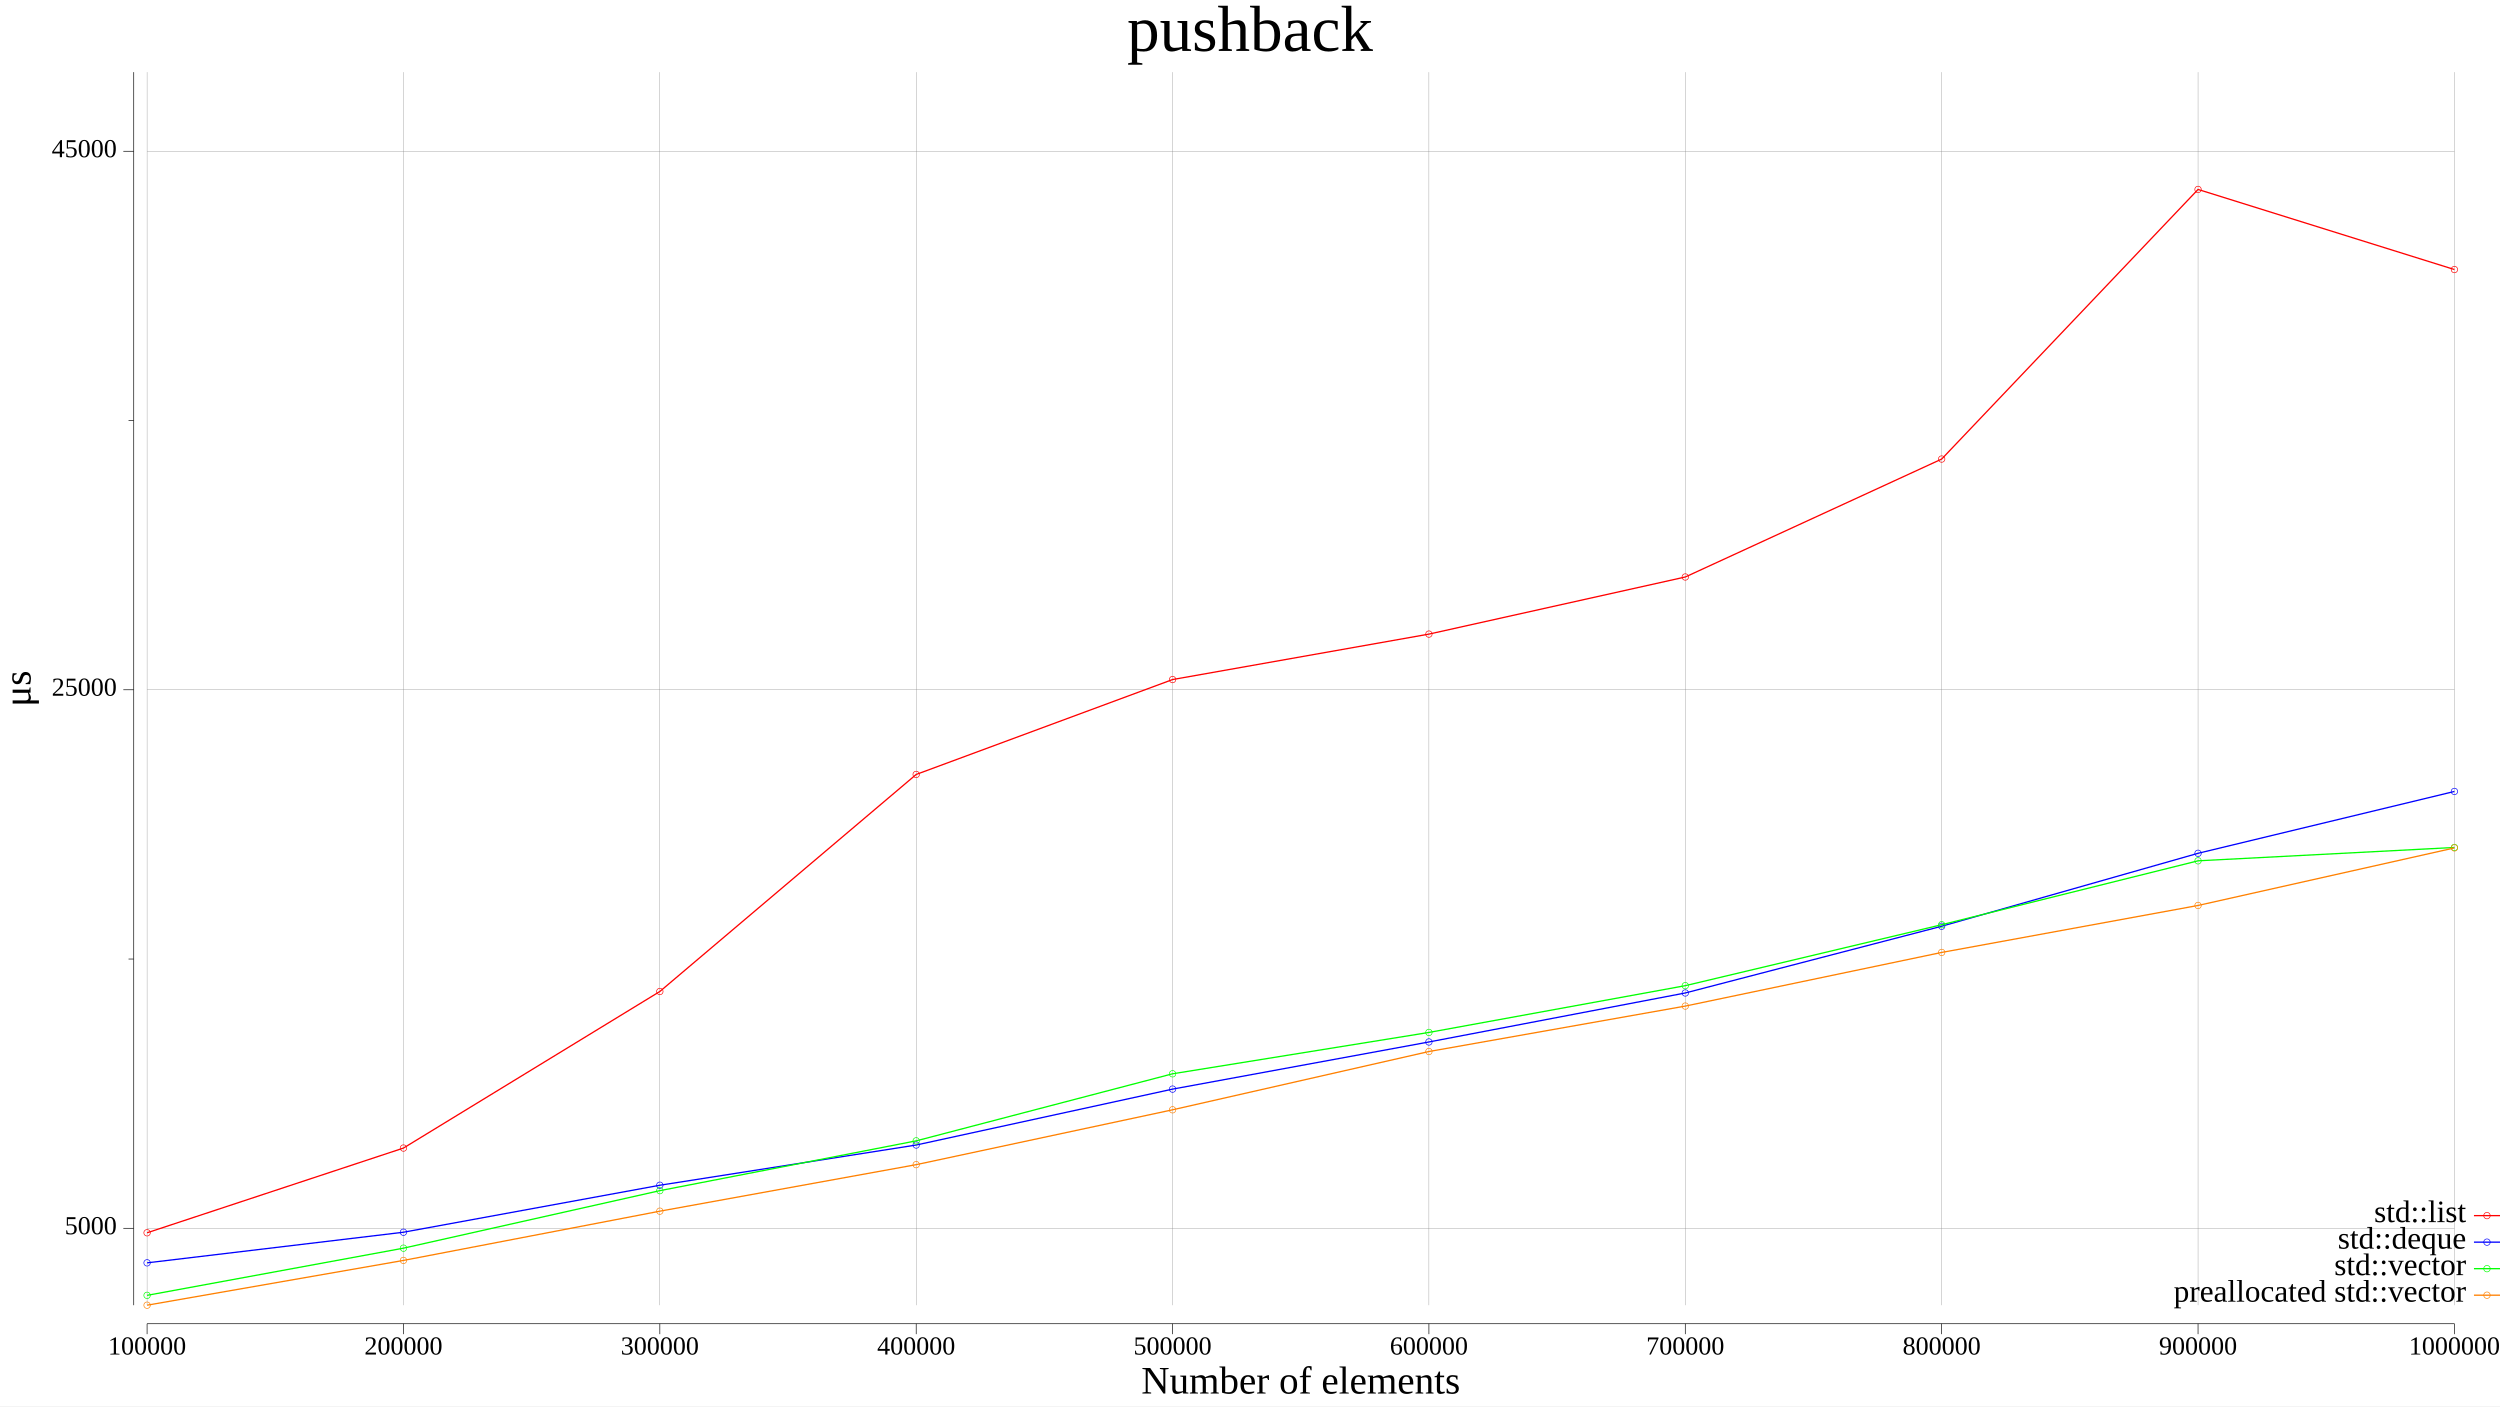
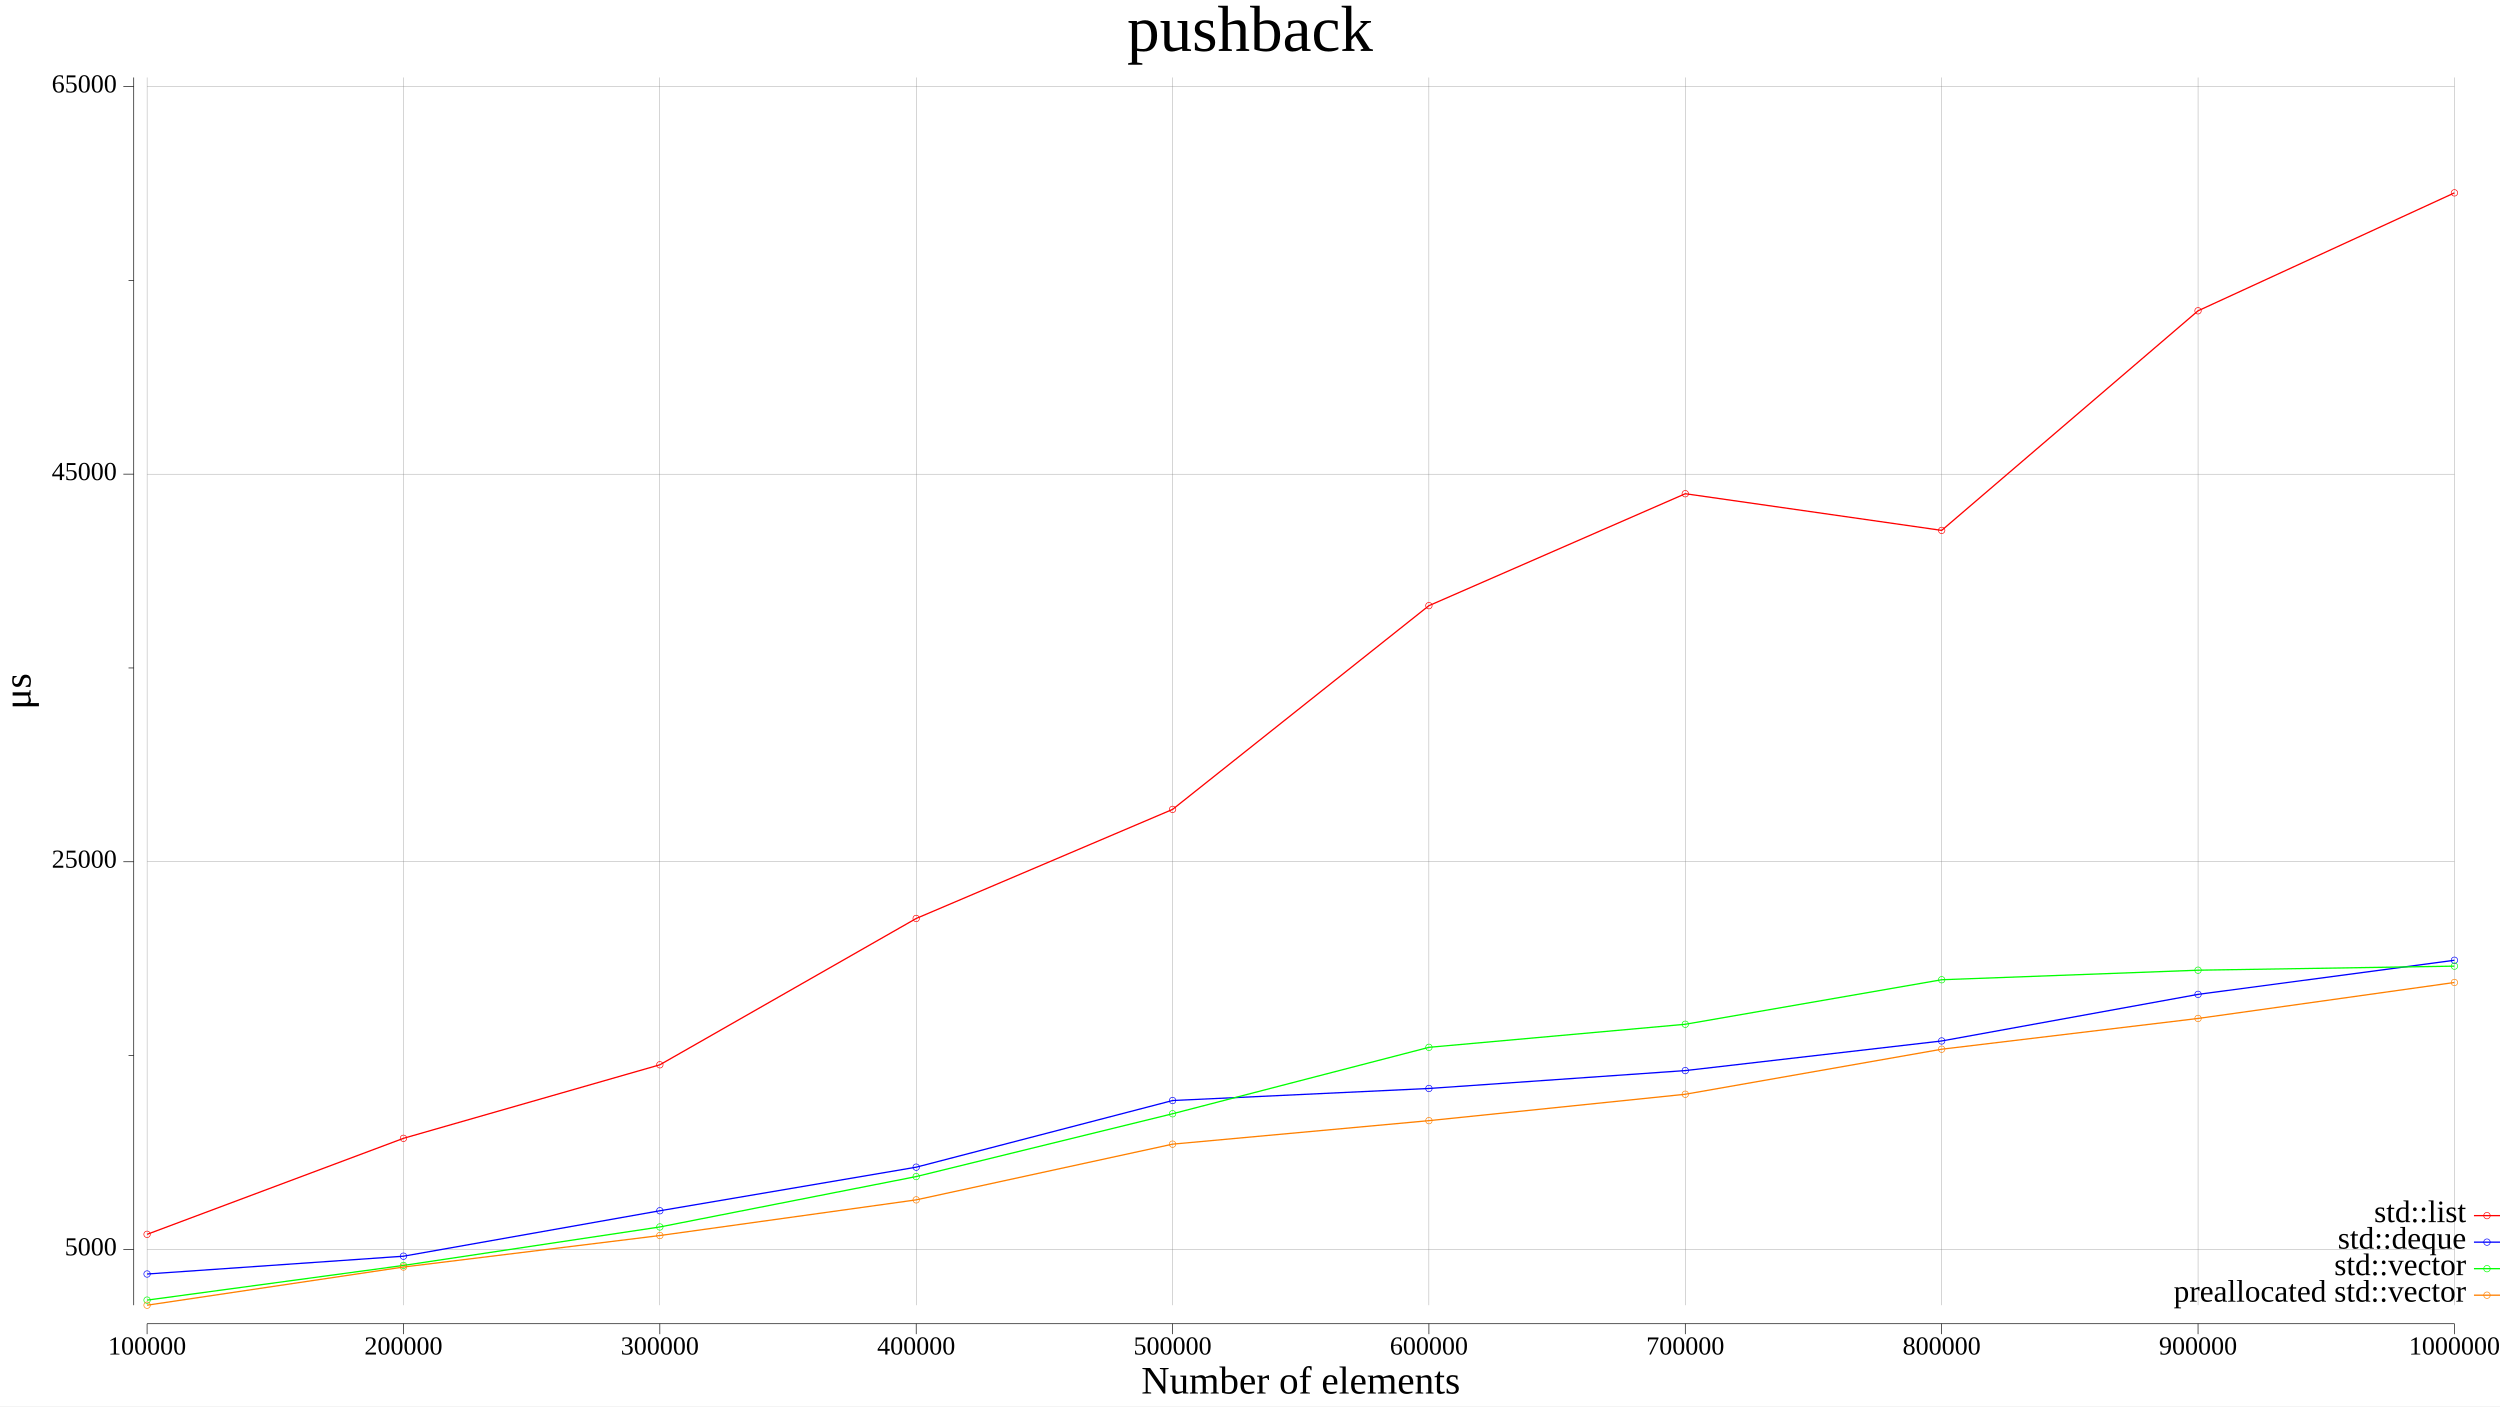
<svg xmlns="http://www.w3.org/2000/svg" width="1920pt" height="1080pt" viewBox="0 0 1920 1080">
  <g transform="scale(1, -1) translate(0, -1080)">
    <path d="M0,0L1920,0L1920,1080L0,1080Z" style="fill:#FFFFFF" />
    <text x="865.58" y="-1040.9" transform="scale(1, -1)" style="font-family:Liberation Serif;font-variant:normal;font-weight:normal;font-style:normal;font-size:50px">pushback</text>
    <text x="876.52" y="-9.756" transform="scale(1, -1)" style="font-family:Liberation Serif;font-variant:normal;font-weight:normal;font-style:normal;font-size:30px">Number of elements</text>
    <text x="82.962" y="-39.727" transform="scale(1, -1)" style="font-family:Liberation Serif;font-variant:normal;font-weight:normal;font-style:normal;font-size:20px">100000</text>
    <text x="279.86" y="-39.727" transform="scale(1, -1)" style="font-family:Liberation Serif;font-variant:normal;font-weight:normal;font-style:normal;font-size:20px">200000</text>
    <text x="476.75" y="-39.727" transform="scale(1, -1)" style="font-family:Liberation Serif;font-variant:normal;font-weight:normal;font-style:normal;font-size:20px">300000</text>
    <text x="673.64" y="-39.727" transform="scale(1, -1)" style="font-family:Liberation Serif;font-variant:normal;font-weight:normal;font-style:normal;font-size:20px">400000</text>
    <text x="870.53" y="-39.727" transform="scale(1, -1)" style="font-family:Liberation Serif;font-variant:normal;font-weight:normal;font-style:normal;font-size:20px">500000</text>
    <text x="1067.4" y="-39.727" transform="scale(1, -1)" style="font-family:Liberation Serif;font-variant:normal;font-weight:normal;font-style:normal;font-size:20px">600000</text>
    <text x="1264.3" y="-39.727" transform="scale(1, -1)" style="font-family:Liberation Serif;font-variant:normal;font-weight:normal;font-style:normal;font-size:20px">700000</text>
    <text x="1461.2" y="-39.727" transform="scale(1, -1)" style="font-family:Liberation Serif;font-variant:normal;font-weight:normal;font-style:normal;font-size:20px">800000</text>
    <text x="1658.1" y="-39.727" transform="scale(1, -1)" style="font-family:Liberation Serif;font-variant:normal;font-weight:normal;font-style:normal;font-size:20px">900000</text>
    <text x="1850" y="-39.727" transform="scale(1, -1)" style="font-family:Liberation Serif;font-variant:normal;font-weight:normal;font-style:normal;font-size:20px">1000000</text>
    <path d="M112.96,55.371L112.96,63.371" style="fill:none;stroke:#000000;stroke-width:0.5" />
    <path d="M309.86,55.371L309.86,63.371" style="fill:none;stroke:#000000;stroke-width:0.5" />
    <path d="M506.75,55.371L506.75,63.371" style="fill:none;stroke:#000000;stroke-width:0.5" />
    <path d="M703.64,55.371L703.64,63.371" style="fill:none;stroke:#000000;stroke-width:0.5" />
    <path d="M900.53,55.371L900.53,63.371" style="fill:none;stroke:#000000;stroke-width:0.5" />
    <path d="M1097.4,55.371L1097.4,63.371" style="fill:none;stroke:#000000;stroke-width:0.5" />
    <path d="M1294.3,55.371L1294.3,63.371" style="fill:none;stroke:#000000;stroke-width:0.5" />
    <path d="M1491.2,55.371L1491.2,63.371" style="fill:none;stroke:#000000;stroke-width:0.5" />
    <path d="M1688.1,55.371L1688.1,63.371" style="fill:none;stroke:#000000;stroke-width:0.5" />
    <path d="M1885,55.371L1885,63.371" style="fill:none;stroke:#000000;stroke-width:0.5" />
    <path d="M112.96,63.371L1885,63.371" style="fill:none;stroke:#000000;stroke-width:0.5" />
    <g transform="rotate(90)">
-       <text x="537.24" y="23.467" transform="scale(1, -1)" style="font-family:Liberation Serif;font-variant:normal;font-weight:normal;font-style:normal;font-size:30px">μs</text>
+       <text x="535.16" y="23.467" transform="scale(1, -1)" style="font-family:Liberation Serif;font-variant:normal;font-weight:normal;font-style:normal;font-size:30px">μs</text>
    </g>
-     <text x="49.712" y="-132.1" transform="scale(1, -1)" style="font-family:Liberation Serif;font-variant:normal;font-weight:normal;font-style:normal;font-size:20px">5000</text>
-     <text x="39.712" y="-545.68" transform="scale(1, -1)" style="font-family:Liberation Serif;font-variant:normal;font-weight:normal;font-style:normal;font-size:20px">25000</text>
-     <text x="39.712" y="-959.26" transform="scale(1, -1)" style="font-family:Liberation Serif;font-variant:normal;font-weight:normal;font-style:normal;font-size:20px">45000</text>
-     <path d="M94.712,136.67L102.71,136.67" style="fill:none;stroke:#000000;stroke-width:0.5" />
-     <path d="M94.712,550.25L102.71,550.25" style="fill:none;stroke:#000000;stroke-width:0.5" />
-     <path d="M94.712,963.83L102.71,963.83" style="fill:none;stroke:#000000;stroke-width:0.5" />
-     <path d="M98.712,343.46L102.71,343.46" style="fill:none;stroke:#000000;stroke-width:0.5" />
-     <path d="M98.712,757.04L102.71,757.04" style="fill:none;stroke:#000000;stroke-width:0.5" />
-     <path d="M102.71,77.61L102.71,1024.6" style="fill:none;stroke:#000000;stroke-width:0.5" />
-     <path d="M112.96,77.61L112.96,1024.6" style="fill:none;stroke:#808080;stroke-width:0.25" />
-     <path d="M309.86,77.61L309.86,1024.6" style="fill:none;stroke:#808080;stroke-width:0.25" />
-     <path d="M506.75,77.61L506.75,1024.6" style="fill:none;stroke:#808080;stroke-width:0.25" />
-     <path d="M703.64,77.61L703.64,1024.6" style="fill:none;stroke:#808080;stroke-width:0.25" />
-     <path d="M900.53,77.61L900.53,1024.6" style="fill:none;stroke:#808080;stroke-width:0.25" />
-     <path d="M1097.4,77.61L1097.4,1024.6" style="fill:none;stroke:#808080;stroke-width:0.25" />
-     <path d="M1294.3,77.61L1294.3,1024.6" style="fill:none;stroke:#808080;stroke-width:0.25" />
-     <path d="M1491.2,77.61L1491.2,1024.6" style="fill:none;stroke:#808080;stroke-width:0.25" />
-     <path d="M1688.1,77.61L1688.1,1024.6" style="fill:none;stroke:#808080;stroke-width:0.25" />
-     <path d="M1885,77.61L1885,1024.6" style="fill:none;stroke:#808080;stroke-width:0.25" />
-     <path d="M112.96,136.67L1885,136.67" style="fill:none;stroke:#808080;stroke-width:0.25" />
-     <path d="M112.96,550.25L1885,550.25" style="fill:none;stroke:#808080;stroke-width:0.25" />
-     <path d="M112.96,963.83L1885,963.83" style="fill:none;stroke:#808080;stroke-width:0.25" />
-     <path d="M112.96,133.22L309.86,198.29L506.75,318.54L703.64,485.23L900.53,558.11L1097.4,593.01L1294.3,636.87L1491.2,727.45L1688.1,934.51L1885,872.99" style="fill:none;stroke:#FF0000" />
-     <path d="M115.46,133.22A2.5,2.5 0 1 1 110.46,133.22A2.5,2.5 0 1 1 115.46,133.22Z" style="fill:none;stroke:#FF0000;stroke-width:0.5" />
-     <path d="M312.36,198.29A2.5,2.5 0 1 1 307.36,198.29A2.5,2.5 0 1 1 312.36,198.29Z" style="fill:none;stroke:#FF0000;stroke-width:0.5" />
-     <path d="M509.25,318.54A2.5,2.5 0 1 1 504.25,318.54A2.5,2.5 0 1 1 509.25,318.54Z" style="fill:none;stroke:#FF0000;stroke-width:0.5" />
-     <path d="M706.14,485.23A2.5,2.5 0 1 1 701.14,485.23A2.5,2.5 0 1 1 706.14,485.23Z" style="fill:none;stroke:#FF0000;stroke-width:0.5" />
-     <path d="M903.03,558.11A2.5,2.5 0 1 1 898.03,558.11A2.5,2.5 0 1 1 903.03,558.11Z" style="fill:none;stroke:#FF0000;stroke-width:0.5" />
-     <path d="M1099.9,593.01A2.5,2.5 0 1 1 1094.9,593.01A2.5,2.5 0 1 1 1099.9,593.01Z" style="fill:none;stroke:#FF0000;stroke-width:0.5" />
-     <path d="M1296.8,636.87A2.5,2.5 0 1 1 1291.8,636.87A2.5,2.5 0 1 1 1296.8,636.87Z" style="fill:none;stroke:#FF0000;stroke-width:0.5" />
-     <path d="M1493.7,727.45A2.5,2.5 0 1 1 1488.7,727.45A2.5,2.5 0 1 1 1493.7,727.45Z" style="fill:none;stroke:#FF0000;stroke-width:0.5" />
-     <path d="M1690.6,934.51A2.5,2.5 0 1 1 1685.6,934.51A2.5,2.5 0 1 1 1690.6,934.51Z" style="fill:none;stroke:#FF0000;stroke-width:0.5" />
-     <path d="M1887.5,872.99A2.5,2.5 0 1 1 1882.5,872.99A2.5,2.5 0 1 1 1887.5,872.99Z" style="fill:none;stroke:#FF0000;stroke-width:0.5" />
-     <path d="M112.96,110.14L309.86,133.65L506.75,169.74L703.64,200.63L900.53,243.56L1097.4,279.77L1294.3,317.4L1491.2,368.65L1688.1,424.67L1885,472.17" style="fill:none;stroke:#0000FF" />
-     <path d="M115.46,110.14A2.5,2.5 0 1 1 110.46,110.14A2.5,2.5 0 1 1 115.46,110.14Z" style="fill:none;stroke:#0000FF;stroke-width:0.5" />
-     <path d="M312.36,133.65A2.5,2.5 0 1 1 307.36,133.65A2.5,2.5 0 1 1 312.36,133.65Z" style="fill:none;stroke:#0000FF;stroke-width:0.5" />
-     <path d="M509.25,169.74A2.5,2.5 0 1 1 504.25,169.74A2.5,2.5 0 1 1 509.25,169.74Z" style="fill:none;stroke:#0000FF;stroke-width:0.5" />
-     <path d="M706.14,200.63A2.5,2.5 0 1 1 701.14,200.63A2.5,2.5 0 1 1 706.14,200.63Z" style="fill:none;stroke:#0000FF;stroke-width:0.5" />
-     <path d="M903.03,243.56A2.5,2.5 0 1 1 898.03,243.56A2.5,2.5 0 1 1 903.03,243.56Z" style="fill:none;stroke:#0000FF;stroke-width:0.5" />
-     <path d="M1099.9,279.77A2.5,2.5 0 1 1 1094.9,279.77A2.5,2.5 0 1 1 1099.9,279.77Z" style="fill:none;stroke:#0000FF;stroke-width:0.5" />
-     <path d="M1296.8,317.4A2.5,2.5 0 1 1 1291.8,317.4A2.5,2.5 0 1 1 1296.8,317.4Z" style="fill:none;stroke:#0000FF;stroke-width:0.5" />
-     <path d="M1493.7,368.65A2.5,2.5 0 1 1 1488.7,368.65A2.5,2.5 0 1 1 1493.7,368.65Z" style="fill:none;stroke:#0000FF;stroke-width:0.5" />
-     <path d="M1690.6,424.67A2.5,2.5 0 1 1 1685.6,424.67A2.5,2.5 0 1 1 1690.6,424.67Z" style="fill:none;stroke:#0000FF;stroke-width:0.5" />
-     <path d="M1887.5,472.17A2.5,2.5 0 1 1 1882.5,472.17A2.5,2.5 0 1 1 1887.5,472.17Z" style="fill:none;stroke:#0000FF;stroke-width:0.5" />
-     <path d="M112.96,85.179L309.86,121.41L506.75,165.58L703.64,203.83L900.53,255.33L1097.4,287.09L1294.3,323.01L1491.2,369.82L1688.1,418.9L1885,429.15" style="fill:none;stroke:#00FF00" />
-     <path d="M115.46,85.179A2.5,2.5 0 1 1 110.46,85.179A2.5,2.5 0 1 1 115.46,85.179Z" style="fill:none;stroke:#00FF00;stroke-width:0.5" />
-     <path d="M312.36,121.41A2.5,2.5 0 1 1 307.36,121.41A2.5,2.5 0 1 1 312.36,121.41Z" style="fill:none;stroke:#00FF00;stroke-width:0.5" />
-     <path d="M509.25,165.58A2.5,2.5 0 1 1 504.25,165.58A2.5,2.5 0 1 1 509.25,165.58Z" style="fill:none;stroke:#00FF00;stroke-width:0.5" />
-     <path d="M706.14,203.83A2.5,2.5 0 1 1 701.14,203.83A2.5,2.5 0 1 1 706.14,203.83Z" style="fill:none;stroke:#00FF00;stroke-width:0.5" />
-     <path d="M903.03,255.33A2.5,2.5 0 1 1 898.03,255.33A2.5,2.5 0 1 1 903.03,255.33Z" style="fill:none;stroke:#00FF00;stroke-width:0.5" />
-     <path d="M1099.9,287.09A2.5,2.5 0 1 1 1094.9,287.09A2.5,2.5 0 1 1 1099.9,287.09Z" style="fill:none;stroke:#00FF00;stroke-width:0.5" />
-     <path d="M1296.8,323.01A2.5,2.5 0 1 1 1291.8,323.01A2.5,2.5 0 1 1 1296.8,323.01Z" style="fill:none;stroke:#00FF00;stroke-width:0.5" />
-     <path d="M1493.7,369.82A2.5,2.5 0 1 1 1488.7,369.82A2.5,2.5 0 1 1 1493.7,369.82Z" style="fill:none;stroke:#00FF00;stroke-width:0.5" />
-     <path d="M1690.6,418.9A2.5,2.5 0 1 1 1685.6,418.9A2.5,2.5 0 1 1 1690.6,418.9Z" style="fill:none;stroke:#00FF00;stroke-width:0.5" />
-     <path d="M1887.5,429.15A2.5,2.5 0 1 1 1882.5,429.15A2.5,2.5 0 1 1 1887.5,429.15Z" style="fill:none;stroke:#00FF00;stroke-width:0.5" />
-     <path d="M112.96,77.61L309.86,112L506.75,149.82L703.64,185.55L900.53,227.68L1097.4,272.43L1294.3,307.33L1491.2,348.53L1688.1,384.61L1885,428.8" style="fill:none;stroke:#FF8000" />
+     <text x="49.712" y="-115.89" transform="scale(1, -1)" style="font-family:Liberation Serif;font-variant:normal;font-weight:normal;font-style:normal;font-size:20px">5000</text>
+     <text x="39.712" y="-413.59" transform="scale(1, -1)" style="font-family:Liberation Serif;font-variant:normal;font-weight:normal;font-style:normal;font-size:20px">25000</text>
+     <text x="39.712" y="-711.29" transform="scale(1, -1)" style="font-family:Liberation Serif;font-variant:normal;font-weight:normal;font-style:normal;font-size:20px">45000</text>
+     <text x="39.712" y="-1009" transform="scale(1, -1)" style="font-family:Liberation Serif;font-variant:normal;font-weight:normal;font-style:normal;font-size:20px">65000</text>
+     <path d="M94.712,120.46L102.71,120.46" style="fill:none;stroke:#000000;stroke-width:0.5" />
+     <path d="M94.712,418.16L102.71,418.16" style="fill:none;stroke:#000000;stroke-width:0.5" />
+     <path d="M94.712,715.86L102.71,715.86" style="fill:none;stroke:#000000;stroke-width:0.5" />
+     <path d="M94.712,1013.6L102.71,1013.6" style="fill:none;stroke:#000000;stroke-width:0.5" />
+     <path d="M98.712,269.31L102.71,269.31" style="fill:none;stroke:#000000;stroke-width:0.5" />
+     <path d="M98.712,567.01L102.71,567.01" style="fill:none;stroke:#000000;stroke-width:0.5" />
+     <path d="M98.712,864.71L102.71,864.71" style="fill:none;stroke:#000000;stroke-width:0.5" />
+     <path d="M102.71,77.61L102.71,1020.5" style="fill:none;stroke:#000000;stroke-width:0.5" />
+     <path d="M112.96,77.61L112.96,1020.5" style="fill:none;stroke:#808080;stroke-width:0.25" />
+     <path d="M309.86,77.61L309.86,1020.5" style="fill:none;stroke:#808080;stroke-width:0.25" />
+     <path d="M506.75,77.61L506.75,1020.5" style="fill:none;stroke:#808080;stroke-width:0.25" />
+     <path d="M703.64,77.61L703.64,1020.5" style="fill:none;stroke:#808080;stroke-width:0.25" />
+     <path d="M900.53,77.61L900.53,1020.5" style="fill:none;stroke:#808080;stroke-width:0.25" />
+     <path d="M1097.4,77.61L1097.4,1020.5" style="fill:none;stroke:#808080;stroke-width:0.25" />
+     <path d="M1294.3,77.61L1294.3,1020.5" style="fill:none;stroke:#808080;stroke-width:0.25" />
+     <path d="M1491.2,77.61L1491.2,1020.5" style="fill:none;stroke:#808080;stroke-width:0.25" />
+     <path d="M1688.1,77.61L1688.1,1020.5" style="fill:none;stroke:#808080;stroke-width:0.25" />
+     <path d="M1885,77.61L1885,1020.5" style="fill:none;stroke:#808080;stroke-width:0.25" />
+     <path d="M112.96,120.46L1885,120.46" style="fill:none;stroke:#808080;stroke-width:0.25" />
+     <path d="M112.96,418.16L1885,418.16" style="fill:none;stroke:#808080;stroke-width:0.25" />
+     <path d="M112.96,715.86L1885,715.86" style="fill:none;stroke:#808080;stroke-width:0.25" />
+     <path d="M112.96,1013.6L1885,1013.6" style="fill:none;stroke:#808080;stroke-width:0.25" />
+     <path d="M112.96,132.04L309.86,205.77L506.75,262.24L703.64,374.62L900.53,458.39L1097.4,614.85L1294.3,700.82L1491.2,672.66L1688.1,841.31L1885,931.88" style="fill:none;stroke:#FF0000" />
+     <path d="M115.46,132.04A2.5,2.5 0 1 1 110.46,132.04A2.5,2.5 0 1 1 115.46,132.04Z" style="fill:none;stroke:#FF0000;stroke-width:0.5" />
+     <path d="M312.36,205.77A2.5,2.5 0 1 1 307.36,205.77A2.5,2.5 0 1 1 312.36,205.77Z" style="fill:none;stroke:#FF0000;stroke-width:0.5" />
+     <path d="M509.25,262.24A2.5,2.5 0 1 1 504.25,262.24A2.5,2.5 0 1 1 509.25,262.24Z" style="fill:none;stroke:#FF0000;stroke-width:0.5" />
+     <path d="M706.14,374.62A2.5,2.5 0 1 1 701.14,374.62A2.5,2.5 0 1 1 706.14,374.62Z" style="fill:none;stroke:#FF0000;stroke-width:0.5" />
+     <path d="M903.03,458.39A2.5,2.5 0 1 1 898.03,458.39A2.5,2.5 0 1 1 903.03,458.39Z" style="fill:none;stroke:#FF0000;stroke-width:0.5" />
+     <path d="M1099.9,614.85A2.5,2.5 0 1 1 1094.9,614.85A2.5,2.5 0 1 1 1099.9,614.85Z" style="fill:none;stroke:#FF0000;stroke-width:0.5" />
+     <path d="M1296.8,700.82A2.5,2.5 0 1 1 1291.8,700.82A2.5,2.5 0 1 1 1296.8,700.82Z" style="fill:none;stroke:#FF0000;stroke-width:0.5" />
+     <path d="M1493.7,672.66A2.5,2.5 0 1 1 1488.7,672.66A2.5,2.5 0 1 1 1493.7,672.66Z" style="fill:none;stroke:#FF0000;stroke-width:0.5" />
+     <path d="M1690.6,841.31A2.5,2.5 0 1 1 1685.6,841.31A2.5,2.5 0 1 1 1690.6,841.31Z" style="fill:none;stroke:#FF0000;stroke-width:0.5" />
+     <path d="M1887.5,931.88A2.5,2.5 0 1 1 1882.5,931.88A2.5,2.5 0 1 1 1887.5,931.88Z" style="fill:none;stroke:#FF0000;stroke-width:0.5" />
+     <path d="M112.96,101.56L309.86,115.24L506.75,150.14L703.64,183.61L900.53,234.79L1097.4,244.05L1294.3,257.79L1491.2,280.54L1688.1,316.32L1885,342.52" style="fill:none;stroke:#0000FF" />
+     <path d="M115.46,101.56A2.5,2.5 0 1 1 110.46,101.56A2.5,2.5 0 1 1 115.46,101.56Z" style="fill:none;stroke:#0000FF;stroke-width:0.5" />
+     <path d="M312.36,115.24A2.5,2.5 0 1 1 307.36,115.24A2.5,2.5 0 1 1 312.36,115.24Z" style="fill:none;stroke:#0000FF;stroke-width:0.5" />
+     <path d="M509.25,150.14A2.5,2.5 0 1 1 504.25,150.14A2.5,2.5 0 1 1 509.25,150.14Z" style="fill:none;stroke:#0000FF;stroke-width:0.5" />
+     <path d="M706.14,183.61A2.5,2.5 0 1 1 701.14,183.61A2.5,2.5 0 1 1 706.14,183.61Z" style="fill:none;stroke:#0000FF;stroke-width:0.5" />
+     <path d="M903.03,234.79A2.5,2.5 0 1 1 898.03,234.79A2.5,2.5 0 1 1 903.03,234.79Z" style="fill:none;stroke:#0000FF;stroke-width:0.5" />
+     <path d="M1099.9,244.05A2.5,2.5 0 1 1 1094.9,244.05A2.5,2.5 0 1 1 1099.9,244.05Z" style="fill:none;stroke:#0000FF;stroke-width:0.5" />
+     <path d="M1296.8,257.79A2.5,2.5 0 1 1 1291.8,257.79A2.5,2.5 0 1 1 1296.8,257.79Z" style="fill:none;stroke:#0000FF;stroke-width:0.5" />
+     <path d="M1493.7,280.54A2.5,2.5 0 1 1 1488.7,280.54A2.5,2.5 0 1 1 1493.7,280.54Z" style="fill:none;stroke:#0000FF;stroke-width:0.5" />
+     <path d="M1690.6,316.32A2.5,2.5 0 1 1 1685.6,316.32A2.5,2.5 0 1 1 1690.6,316.32Z" style="fill:none;stroke:#0000FF;stroke-width:0.5" />
+     <path d="M1887.5,342.52A2.5,2.5 0 1 1 1882.5,342.52A2.5,2.5 0 1 1 1887.5,342.52Z" style="fill:none;stroke:#0000FF;stroke-width:0.5" />
+     <path d="M112.96,81.51L309.86,108.15L506.75,137.7L703.64,176.4L900.53,224.64L1097.4,275.65L1294.3,293.37L1491.2,327.56L1688.1,334.88L1885,338.01" style="fill:none;stroke:#00FF00" />
+     <path d="M115.46,81.51A2.5,2.5 0 1 1 110.46,81.51A2.5,2.5 0 1 1 115.46,81.51Z" style="fill:none;stroke:#00FF00;stroke-width:0.5" />
+     <path d="M312.36,108.15A2.5,2.5 0 1 1 307.36,108.15A2.5,2.5 0 1 1 312.36,108.15Z" style="fill:none;stroke:#00FF00;stroke-width:0.5" />
+     <path d="M509.25,137.7A2.5,2.5 0 1 1 504.25,137.7A2.5,2.5 0 1 1 509.25,137.7Z" style="fill:none;stroke:#00FF00;stroke-width:0.5" />
+     <path d="M706.14,176.4A2.5,2.5 0 1 1 701.14,176.4A2.5,2.5 0 1 1 706.14,176.4Z" style="fill:none;stroke:#00FF00;stroke-width:0.5" />
+     <path d="M903.03,224.64A2.5,2.5 0 1 1 898.03,224.64A2.5,2.5 0 1 1 903.03,224.64Z" style="fill:none;stroke:#00FF00;stroke-width:0.5" />
+     <path d="M1099.9,275.65A2.5,2.5 0 1 1 1094.9,275.65A2.5,2.5 0 1 1 1099.9,275.65Z" style="fill:none;stroke:#00FF00;stroke-width:0.5" />
+     <path d="M1296.8,293.37A2.5,2.5 0 1 1 1291.8,293.37A2.5,2.5 0 1 1 1296.8,293.37Z" style="fill:none;stroke:#00FF00;stroke-width:0.5" />
+     <path d="M1493.7,327.56A2.5,2.5 0 1 1 1488.7,327.56A2.5,2.5 0 1 1 1493.7,327.56Z" style="fill:none;stroke:#00FF00;stroke-width:0.5" />
+     <path d="M1690.6,334.88A2.5,2.5 0 1 1 1685.6,334.88A2.5,2.5 0 1 1 1690.6,334.88Z" style="fill:none;stroke:#00FF00;stroke-width:0.5" />
+     <path d="M1887.5,338.01A2.5,2.5 0 1 1 1882.5,338.01A2.5,2.5 0 1 1 1887.5,338.01Z" style="fill:none;stroke:#00FF00;stroke-width:0.5" />
+     <path d="M112.96,77.61L309.86,106.93L506.75,131.11L703.64,158.51L900.53,201.29L1097.4,219.34L1294.3,239.62L1491.2,274.21L1688.1,297.83L1885,325.46" style="fill:none;stroke:#FF8000" />
    <path d="M115.46,77.61A2.5,2.5 0 1 1 110.46,77.61A2.5,2.5 0 1 1 115.46,77.61Z" style="fill:none;stroke:#FF8000;stroke-width:0.5" />
-     <path d="M312.36,112A2.5,2.5 0 1 1 307.36,112A2.5,2.5 0 1 1 312.36,112Z" style="fill:none;stroke:#FF8000;stroke-width:0.5" />
-     <path d="M509.25,149.82A2.5,2.5 0 1 1 504.25,149.82A2.5,2.5 0 1 1 509.25,149.82Z" style="fill:none;stroke:#FF8000;stroke-width:0.5" />
-     <path d="M706.14,185.55A2.5,2.5 0 1 1 701.14,185.55A2.5,2.5 0 1 1 706.14,185.55Z" style="fill:none;stroke:#FF8000;stroke-width:0.5" />
-     <path d="M903.03,227.68A2.5,2.5 0 1 1 898.03,227.68A2.5,2.5 0 1 1 903.03,227.68Z" style="fill:none;stroke:#FF8000;stroke-width:0.5" />
-     <path d="M1099.9,272.43A2.5,2.5 0 1 1 1094.9,272.43A2.5,2.5 0 1 1 1099.9,272.43Z" style="fill:none;stroke:#FF8000;stroke-width:0.5" />
-     <path d="M1296.8,307.33A2.5,2.5 0 1 1 1291.8,307.33A2.5,2.5 0 1 1 1296.8,307.33Z" style="fill:none;stroke:#FF8000;stroke-width:0.5" />
-     <path d="M1493.7,348.53A2.5,2.5 0 1 1 1488.7,348.53A2.5,2.5 0 1 1 1493.7,348.53Z" style="fill:none;stroke:#FF8000;stroke-width:0.5" />
-     <path d="M1690.6,384.61A2.5,2.5 0 1 1 1685.6,384.61A2.5,2.5 0 1 1 1690.6,384.61Z" style="fill:none;stroke:#FF8000;stroke-width:0.5" />
-     <path d="M1887.5,428.8A2.5,2.5 0 1 1 1882.5,428.8A2.5,2.5 0 1 1 1887.5,428.8Z" style="fill:none;stroke:#FF8000;stroke-width:0.5" />
+     <path d="M312.36,106.93A2.5,2.5 0 1 1 307.36,106.93A2.5,2.5 0 1 1 312.36,106.93Z" style="fill:none;stroke:#FF8000;stroke-width:0.5" />
+     <path d="M509.25,131.11A2.5,2.5 0 1 1 504.25,131.11A2.5,2.5 0 1 1 509.25,131.11Z" style="fill:none;stroke:#FF8000;stroke-width:0.5" />
+     <path d="M706.14,158.51A2.5,2.5 0 1 1 701.14,158.51A2.5,2.5 0 1 1 706.14,158.51Z" style="fill:none;stroke:#FF8000;stroke-width:0.5" />
+     <path d="M903.03,201.29A2.5,2.5 0 1 1 898.03,201.29A2.5,2.5 0 1 1 903.03,201.29Z" style="fill:none;stroke:#FF8000;stroke-width:0.5" />
+     <path d="M1099.9,219.34A2.5,2.5 0 1 1 1094.9,219.34A2.5,2.5 0 1 1 1099.9,219.34Z" style="fill:none;stroke:#FF8000;stroke-width:0.5" />
+     <path d="M1296.8,239.62A2.5,2.5 0 1 1 1291.8,239.62A2.5,2.5 0 1 1 1296.8,239.62Z" style="fill:none;stroke:#FF8000;stroke-width:0.5" />
+     <path d="M1493.7,274.21A2.5,2.5 0 1 1 1488.7,274.21A2.5,2.5 0 1 1 1493.7,274.21Z" style="fill:none;stroke:#FF8000;stroke-width:0.5" />
+     <path d="M1690.6,297.83A2.5,2.5 0 1 1 1685.6,297.83A2.5,2.5 0 1 1 1690.6,297.83Z" style="fill:none;stroke:#FF8000;stroke-width:0.5" />
+     <path d="M1887.5,325.46A2.5,2.5 0 1 1 1882.5,325.46A2.5,2.5 0 1 1 1887.5,325.46Z" style="fill:none;stroke:#FF8000;stroke-width:0.5" />
    <path d="M1900,146.4L1920,146.4" style="fill:none;stroke:#FF0000" />
    <path d="M1912.5,146.4A2.5,2.5 0 1 1 1907.5,146.4A2.5,2.5 0 1 1 1912.5,146.4Z" style="fill:none;stroke:#FF0000;stroke-width:0.5" />
    <text x="1823.3" y="-141.42" transform="scale(1, -1)" style="font-family:Liberation Serif;font-variant:normal;font-weight:normal;font-style:normal;font-size:24px">std::list</text>
    <path d="M1900,126.03L1920,126.03" style="fill:none;stroke:#0000FF" />
    <path d="M1912.5,126.03A2.5,2.5 0 1 1 1907.5,126.03A2.5,2.5 0 1 1 1912.5,126.03Z" style="fill:none;stroke:#0000FF;stroke-width:0.5" />
    <text x="1795.4" y="-121.05" transform="scale(1, -1)" style="font-family:Liberation Serif;font-variant:normal;font-weight:normal;font-style:normal;font-size:24px">std::deque</text>
    <path d="M1900,105.66L1920,105.66" style="fill:none;stroke:#00FF00" />
    <path d="M1912.5,105.66A2.5,2.5 0 1 1 1907.5,105.66A2.5,2.5 0 1 1 1912.5,105.66Z" style="fill:none;stroke:#00FF00;stroke-width:0.5" />
    <text x="1792.7" y="-100.69" transform="scale(1, -1)" style="font-family:Liberation Serif;font-variant:normal;font-weight:normal;font-style:normal;font-size:24px">std::vector</text>
    <path d="M1900,85.294L1920,85.294" style="fill:none;stroke:#FF8000" />
    <path d="M1912.5,85.294A2.5,2.5 0 1 1 1907.5,85.294A2.5,2.5 0 1 1 1912.5,85.294Z" style="fill:none;stroke:#FF8000;stroke-width:0.5" />
    <text x="1669.4" y="-80.319" transform="scale(1, -1)" style="font-family:Liberation Serif;font-variant:normal;font-weight:normal;font-style:normal;font-size:24px">preallocated std::vector</text>
  </g>
</svg>
